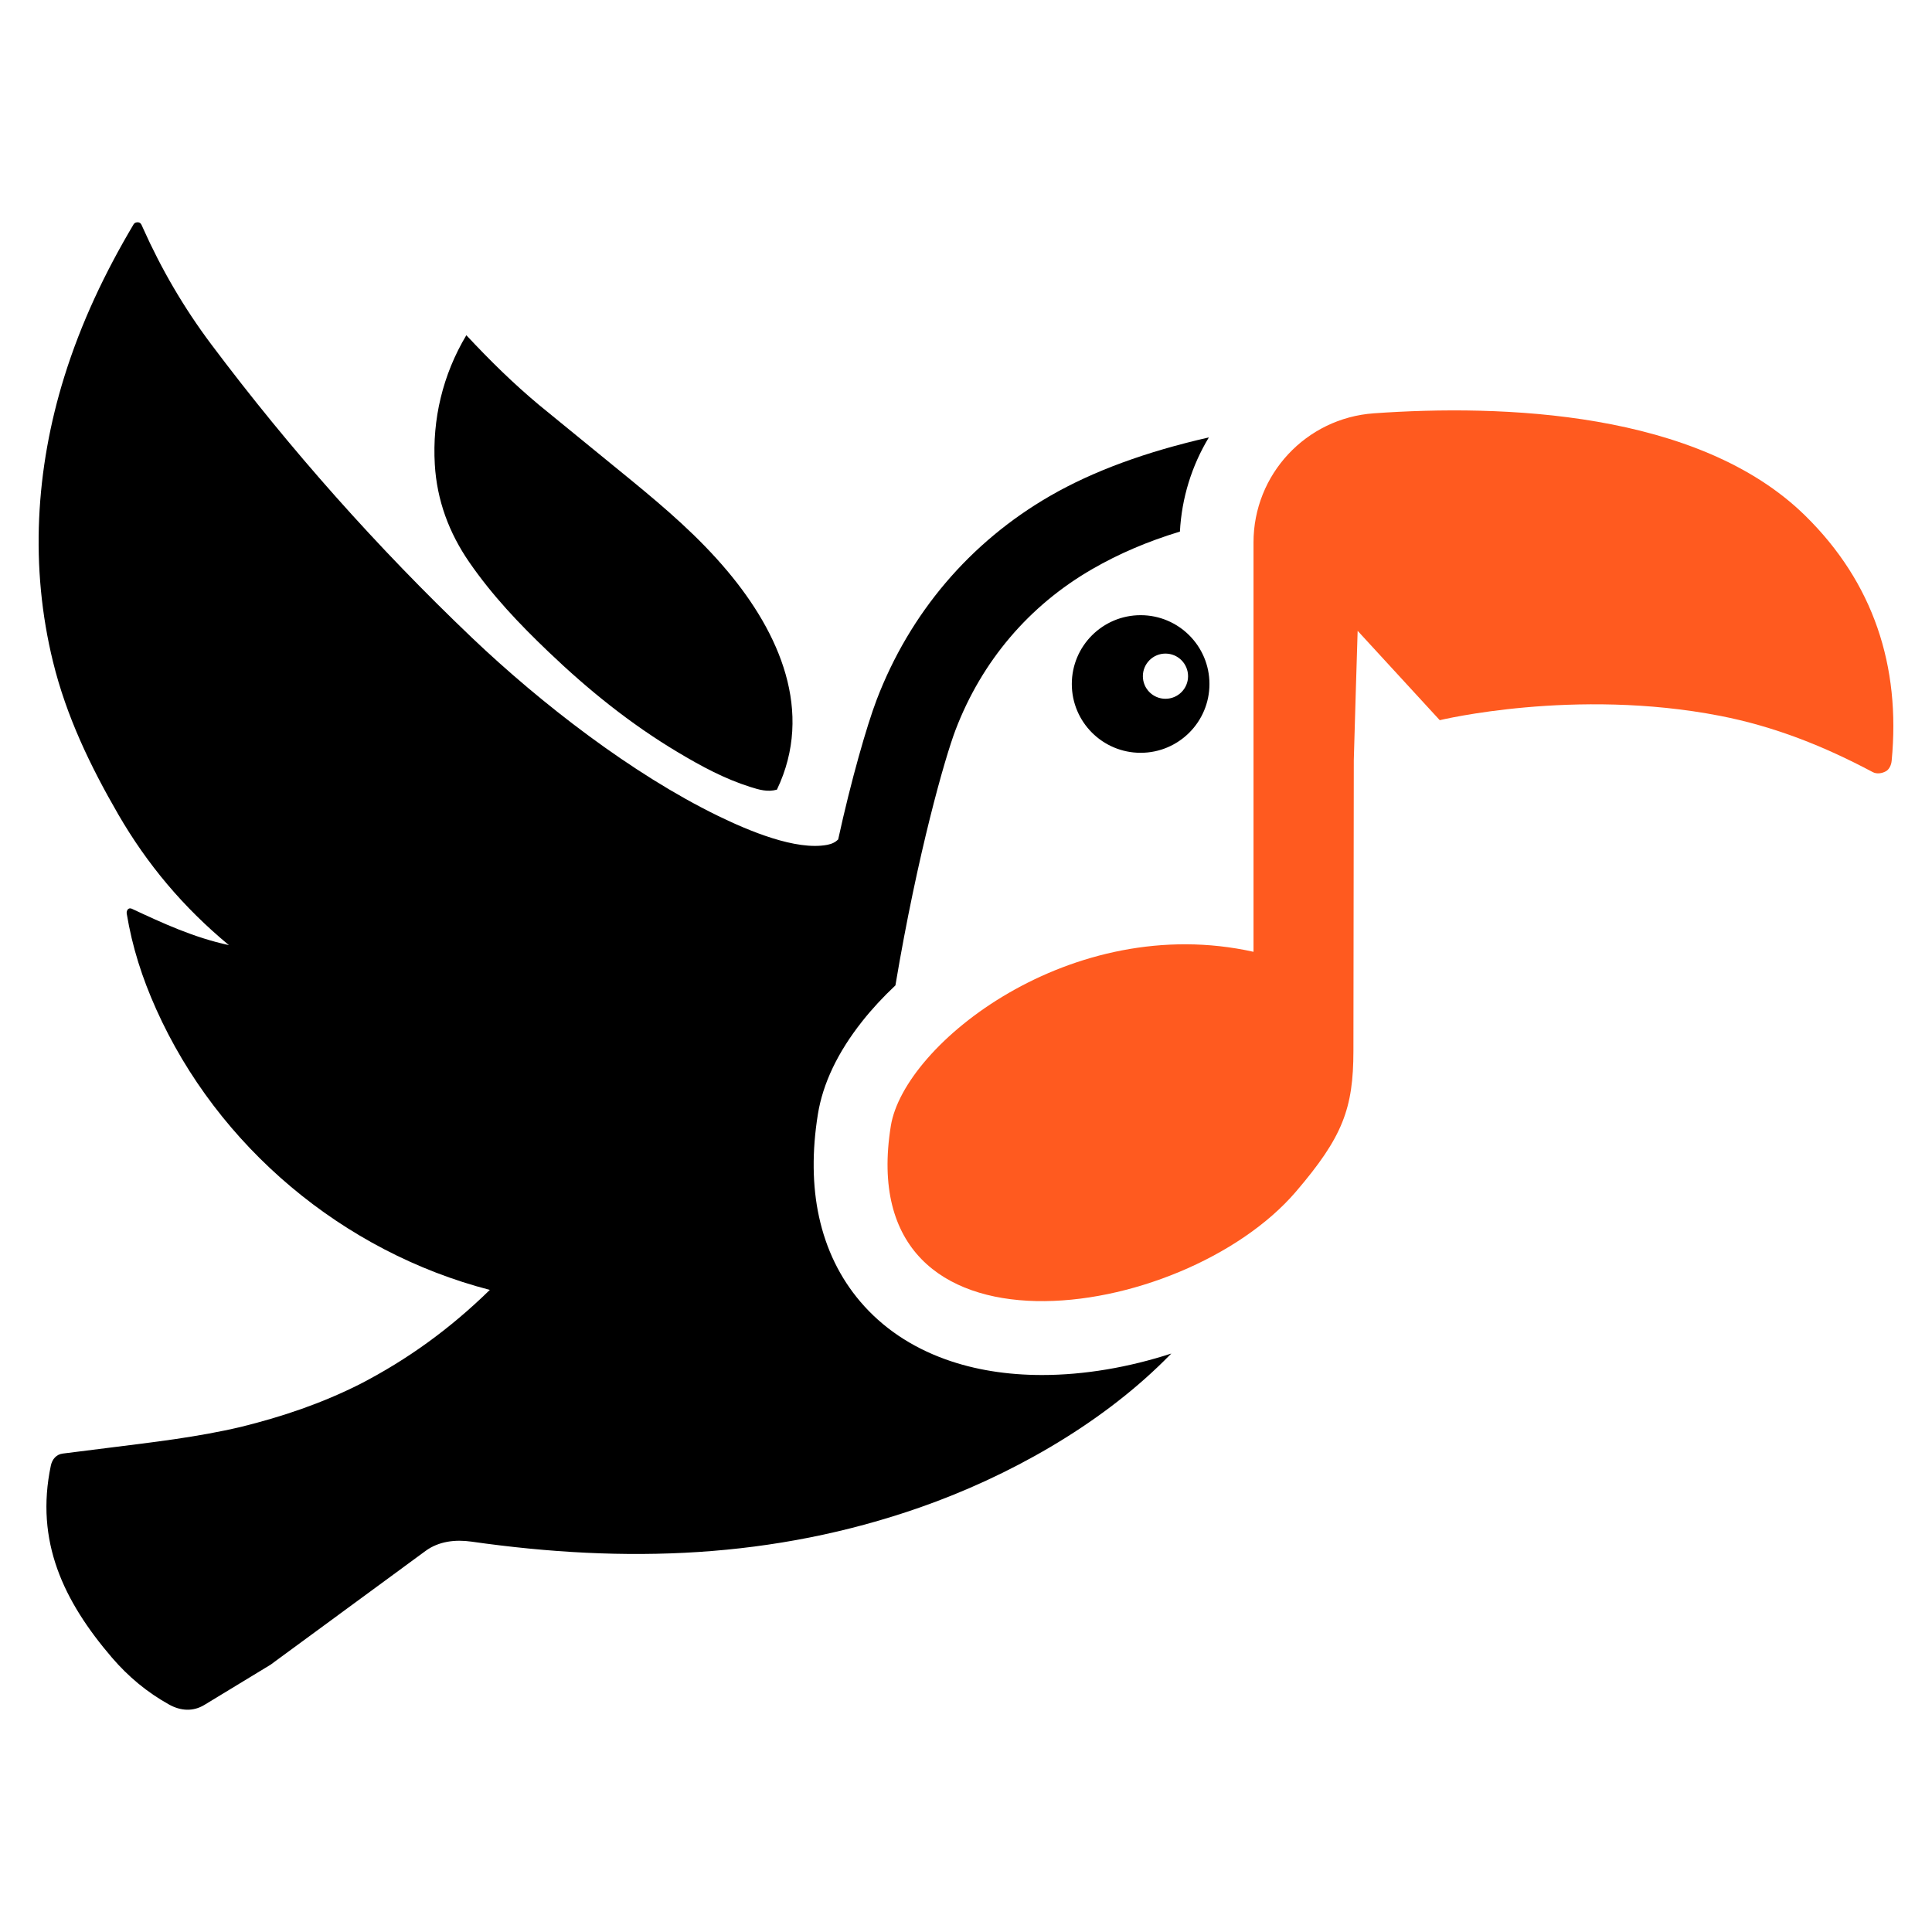
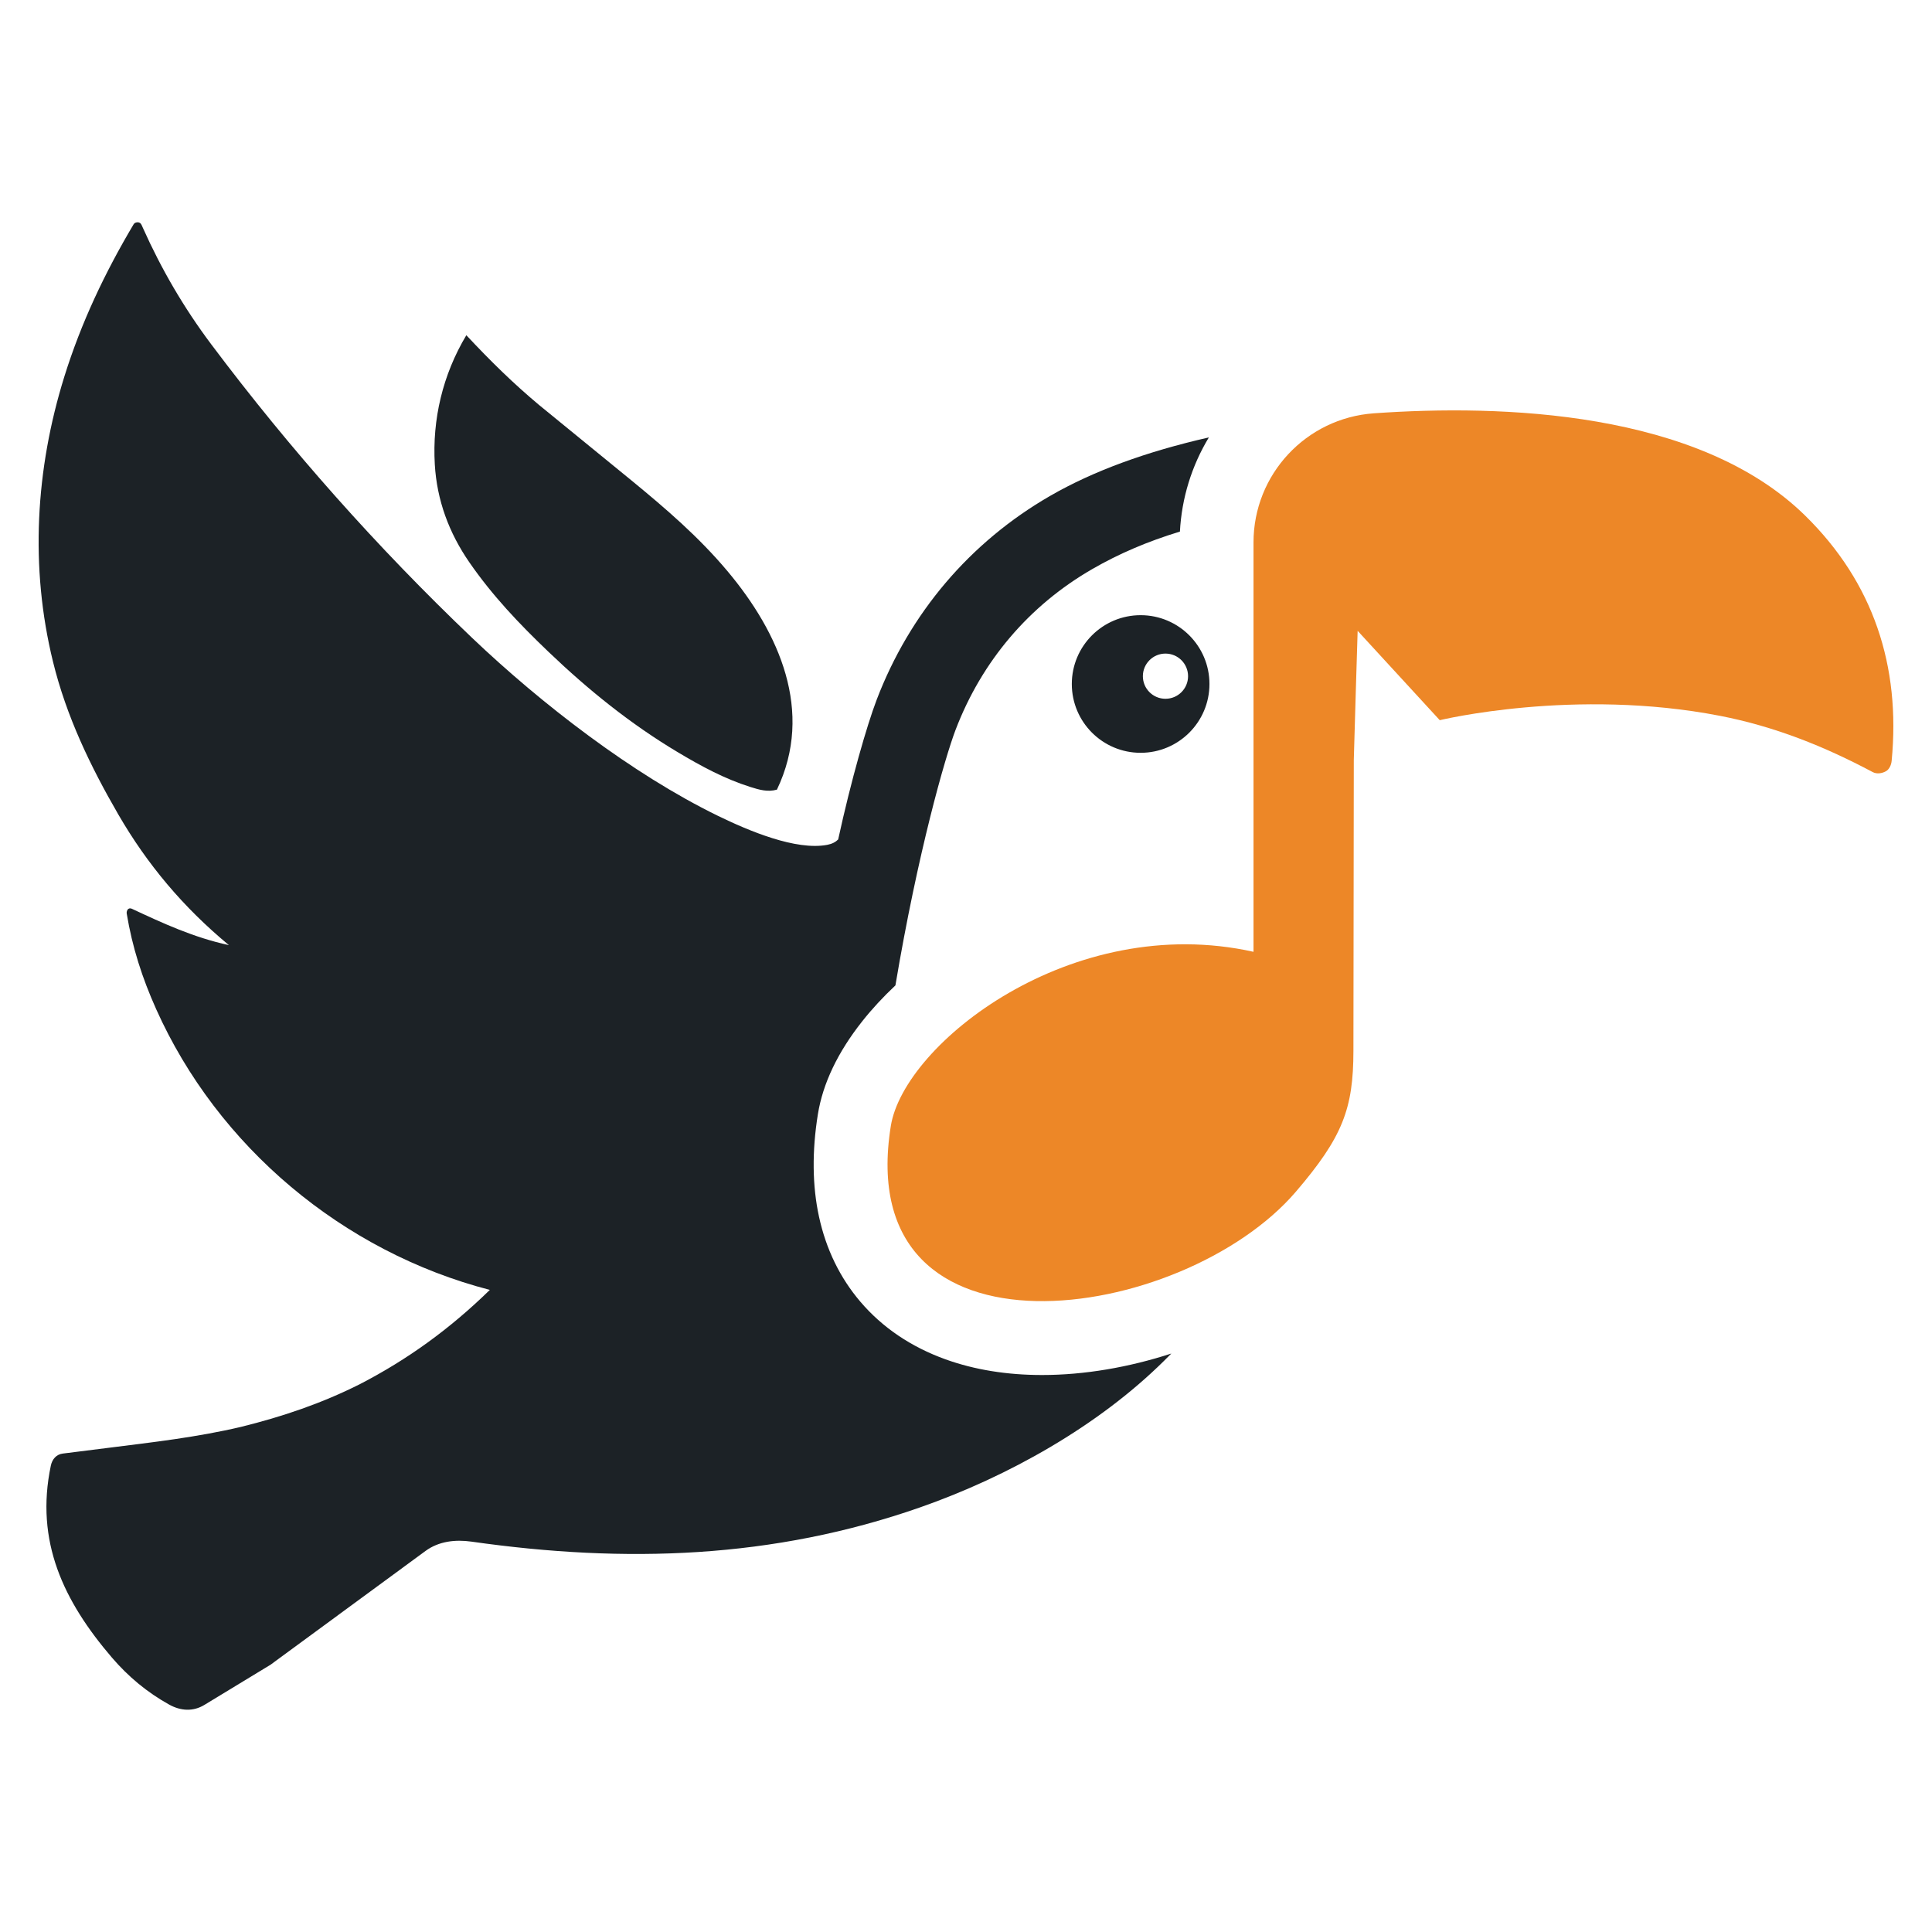
<svg xmlns="http://www.w3.org/2000/svg" id="toucan" viewBox="-18.30 -105.29 915.21 915.21">
  <style>@media (prefers-color-scheme: dark) { rect { fill: #faf8f2; } }</style>
  <rect x="-18.30" y="-105.29" width="915.21" height="915.21" rx="155.59" fill="none" />
-   <path fill="#000" d="M326.3,165.25c-13.61-16.21-29.12-29.54-45.49-42.97l-43.79-35.76c-12.13-10.16-22.8-20.59-34.41-33.01-11.24,18.78-16.17,39.92-14.94,61.17.98,17.02,6.75,32.51,16.41,46.47,10.86,15.7,23.57,29.09,37.42,42.31,18.95,18.11,38.81,34.16,61.31,47.6,11.19,6.68,22.12,12.59,34.44,16.48,4.14,1.3,8.15,2.47,12.49,1.23C367.43,231.76,350.83,194.45,326.3,165.25ZM522.03,186.13c-18,0-32.6,14.6-32.6,32.6s14.6,32.59,32.6,32.59,32.6-14.59,32.6-32.59S540.03,186.13,522.03,186.13ZM533.79,225.73c-5.91,0-10.7-4.79-10.7-10.7s4.79-10.71,10.7-10.71,10.71,4.79,10.71,10.71S539.71,225.73,533.79,225.73ZM536.56,535.9q-1.71,1.74-3.45,3.46c-31.19,30.87-73.86,54.81-115.37,69.35-69.73,24.43-139.86,26.65-212.68,16.29-7.67-1.09-15.52-.19-21.77,4.4l-73.42,53.9-31.34,19.04c-5.34,3.25-11.21,2.89-16.7-.15-10.37-5.75-19.34-13.2-27.11-22.26-22.94-26.78-36.47-55.1-28.94-90.93.65-3.08,2.63-5.34,5.67-5.72l21.63-2.72c21.26-2.68,41.9-5.01,62.79-9.92,19.75-4.89,38.1-11.09,56.27-20.22,22.55-11.65,42.64-26.14,61.6-44.67-69.68-18.04-128.93-67.95-158.06-132.99-6.62-14.77-11.32-29.34-13.95-45.27-.13-.75.15-1.48.47-1.93.3-.42,1.01-.8,2.02-.33,14.75,6.89,29.23,13.59,45.92,17.2-21.63-17.92-38.68-38.22-52.44-61.98-13.25-22.9-24.54-46.38-30.89-72.26C-4.18,163.4-1.5,117.06,12.18,73.11,20.16,47.5,31.39,23.87,44.99.97c.56-.94,1.82-1.11,2.52-.88,1.03.34,1.23,1.12,1.84,2.48,8.74,19.55,19.39,37.88,32.45,55.29q55.93,74.54,123.53,139.01c32.81,31.23,75.87,64.49,116.26,84.21,14.83,7.24,37.19,16.65,51.99,13.84,2.25-.43,3.92-1.3,5.17-2.54,6.12-28.07,13.63-54.1,18.22-66.14,15.66-41.03,44.16-74.68,82.19-96.62,20.49-11.82,45.64-20.98,75.19-27.7-8.13,13.45-12.87,28.72-13.71,44.61-15.37,4.67-28.97,10.51-41.49,17.74-29.96,17.27-52.37,43.64-64.81,76.24-4.9,12.85-17.9,58.03-28.47,120.99-5.85,5.5-11.16,11.23-15.77,17.07-11.57,14.63-18.62,29.43-20.96,43.97-2.83,17.58-2.65,33.93.54,48.58,3.35,15.37,9.93,28.9,19.57,40.21,10.44,12.25,24.03,21.44,40.4,27.33,13.67,4.92,29.03,7.41,45.67,7.41C495.46,546.07,516.46,542.42,536.56,535.9Z" />
-   <path fill="#ff5a1f" d="M575.5,151.66c0-32.19,24.9-58.89,57.02-61.16,60.31-4.27,153.6-1.31,204.32,48.47,32.35,31.75,45.27,71.33,40.96,116.15-.21,2.23-1.3,4.11-2.6,4.87-1.77,1.04-4.35,1.55-6.37.47-22.91-12.2-46.5-21.62-72.29-26.64-68.98-13.42-132.81,2.05-132.81,2.05l-38.9-42.33s-1.81,59.18-1.82,61.15l-.18,137.81c-.03,27.32-5.03,40.76-27.21,66.68-53.58,62.62-210.75,86.04-191.93-31.08,6.29-39.08,85.74-101.66,171.81-82.51V151.66Z" />
+   <path fill="#1C2226" d="M326.3,165.25c-13.61-16.21-29.12-29.54-45.49-42.97l-43.79-35.76c-12.13-10.16-22.8-20.59-34.41-33.01-11.24,18.78-16.17,39.92-14.94,61.17.98,17.02,6.75,32.51,16.41,46.47,10.86,15.7,23.57,29.09,37.42,42.31,18.95,18.11,38.81,34.16,61.31,47.6,11.19,6.68,22.12,12.59,34.44,16.48,4.14,1.3,8.15,2.47,12.49,1.23C367.43,231.76,350.83,194.45,326.3,165.25ZM522.03,186.13c-18,0-32.6,14.6-32.6,32.6s14.6,32.59,32.6,32.59,32.6-14.59,32.6-32.59S540.03,186.13,522.03,186.13ZM533.79,225.73c-5.91,0-10.7-4.79-10.7-10.7s4.79-10.71,10.7-10.71,10.71,4.79,10.71,10.71S539.71,225.73,533.79,225.73ZM536.56,535.9q-1.71,1.74-3.45,3.46c-31.19,30.87-73.86,54.81-115.37,69.35-69.73,24.43-139.86,26.65-212.68,16.29-7.67-1.09-15.52-.19-21.77,4.4l-73.42,53.9-31.34,19.04c-5.34,3.25-11.21,2.89-16.7-.15-10.37-5.75-19.34-13.2-27.11-22.26-22.94-26.78-36.47-55.1-28.94-90.93.65-3.08,2.63-5.34,5.67-5.72l21.63-2.72c21.26-2.68,41.9-5.01,62.79-9.92,19.75-4.89,38.1-11.09,56.27-20.22,22.55-11.65,42.64-26.14,61.6-44.67-69.68-18.04-128.93-67.95-158.06-132.99-6.62-14.77-11.32-29.34-13.95-45.27-.13-.75.15-1.48.47-1.93.3-.42,1.01-.8,2.02-.33,14.75,6.89,29.23,13.59,45.92,17.2-21.63-17.92-38.68-38.22-52.44-61.98-13.25-22.9-24.54-46.38-30.89-72.26C-4.18,163.4-1.5,117.06,12.18,73.11,20.16,47.5,31.39,23.87,44.99.97c.56-.94,1.82-1.11,2.52-.88,1.03.34,1.23,1.12,1.84,2.48,8.74,19.55,19.39,37.88,32.45,55.29q55.93,74.54,123.53,139.01c32.81,31.23,75.87,64.49,116.26,84.21,14.83,7.24,37.19,16.65,51.99,13.84,2.25-.43,3.92-1.3,5.17-2.54,6.12-28.07,13.63-54.1,18.22-66.14,15.66-41.03,44.16-74.68,82.19-96.62,20.49-11.82,45.64-20.98,75.19-27.7-8.13,13.45-12.87,28.72-13.71,44.61-15.37,4.67-28.97,10.51-41.49,17.74-29.96,17.27-52.37,43.64-64.81,76.24-4.9,12.85-17.9,58.03-28.47,120.99-5.85,5.5-11.16,11.23-15.77,17.07-11.57,14.63-18.62,29.43-20.96,43.97-2.83,17.58-2.65,33.93.54,48.58,3.35,15.37,9.93,28.9,19.57,40.21,10.44,12.25,24.03,21.44,40.4,27.33,13.67,4.92,29.03,7.41,45.67,7.41C495.46,546.07,516.46,542.42,536.56,535.9Z" />
+   <path fill="#ED8727" d="M575.5,151.66c0-32.19,24.9-58.89,57.02-61.16,60.31-4.27,153.6-1.31,204.32,48.47,32.35,31.75,45.27,71.33,40.96,116.15-.21,2.23-1.3,4.11-2.6,4.87-1.77,1.04-4.35,1.55-6.37.47-22.91-12.2-46.5-21.62-72.29-26.64-68.98-13.42-132.81,2.05-132.81,2.05l-38.9-42.33s-1.81,59.18-1.82,61.15l-.18,137.81c-.03,27.32-5.03,40.76-27.21,66.68-53.58,62.62-210.75,86.04-191.93-31.08,6.29-39.08,85.74-101.66,171.81-82.51V151.66Z" />
</svg>
